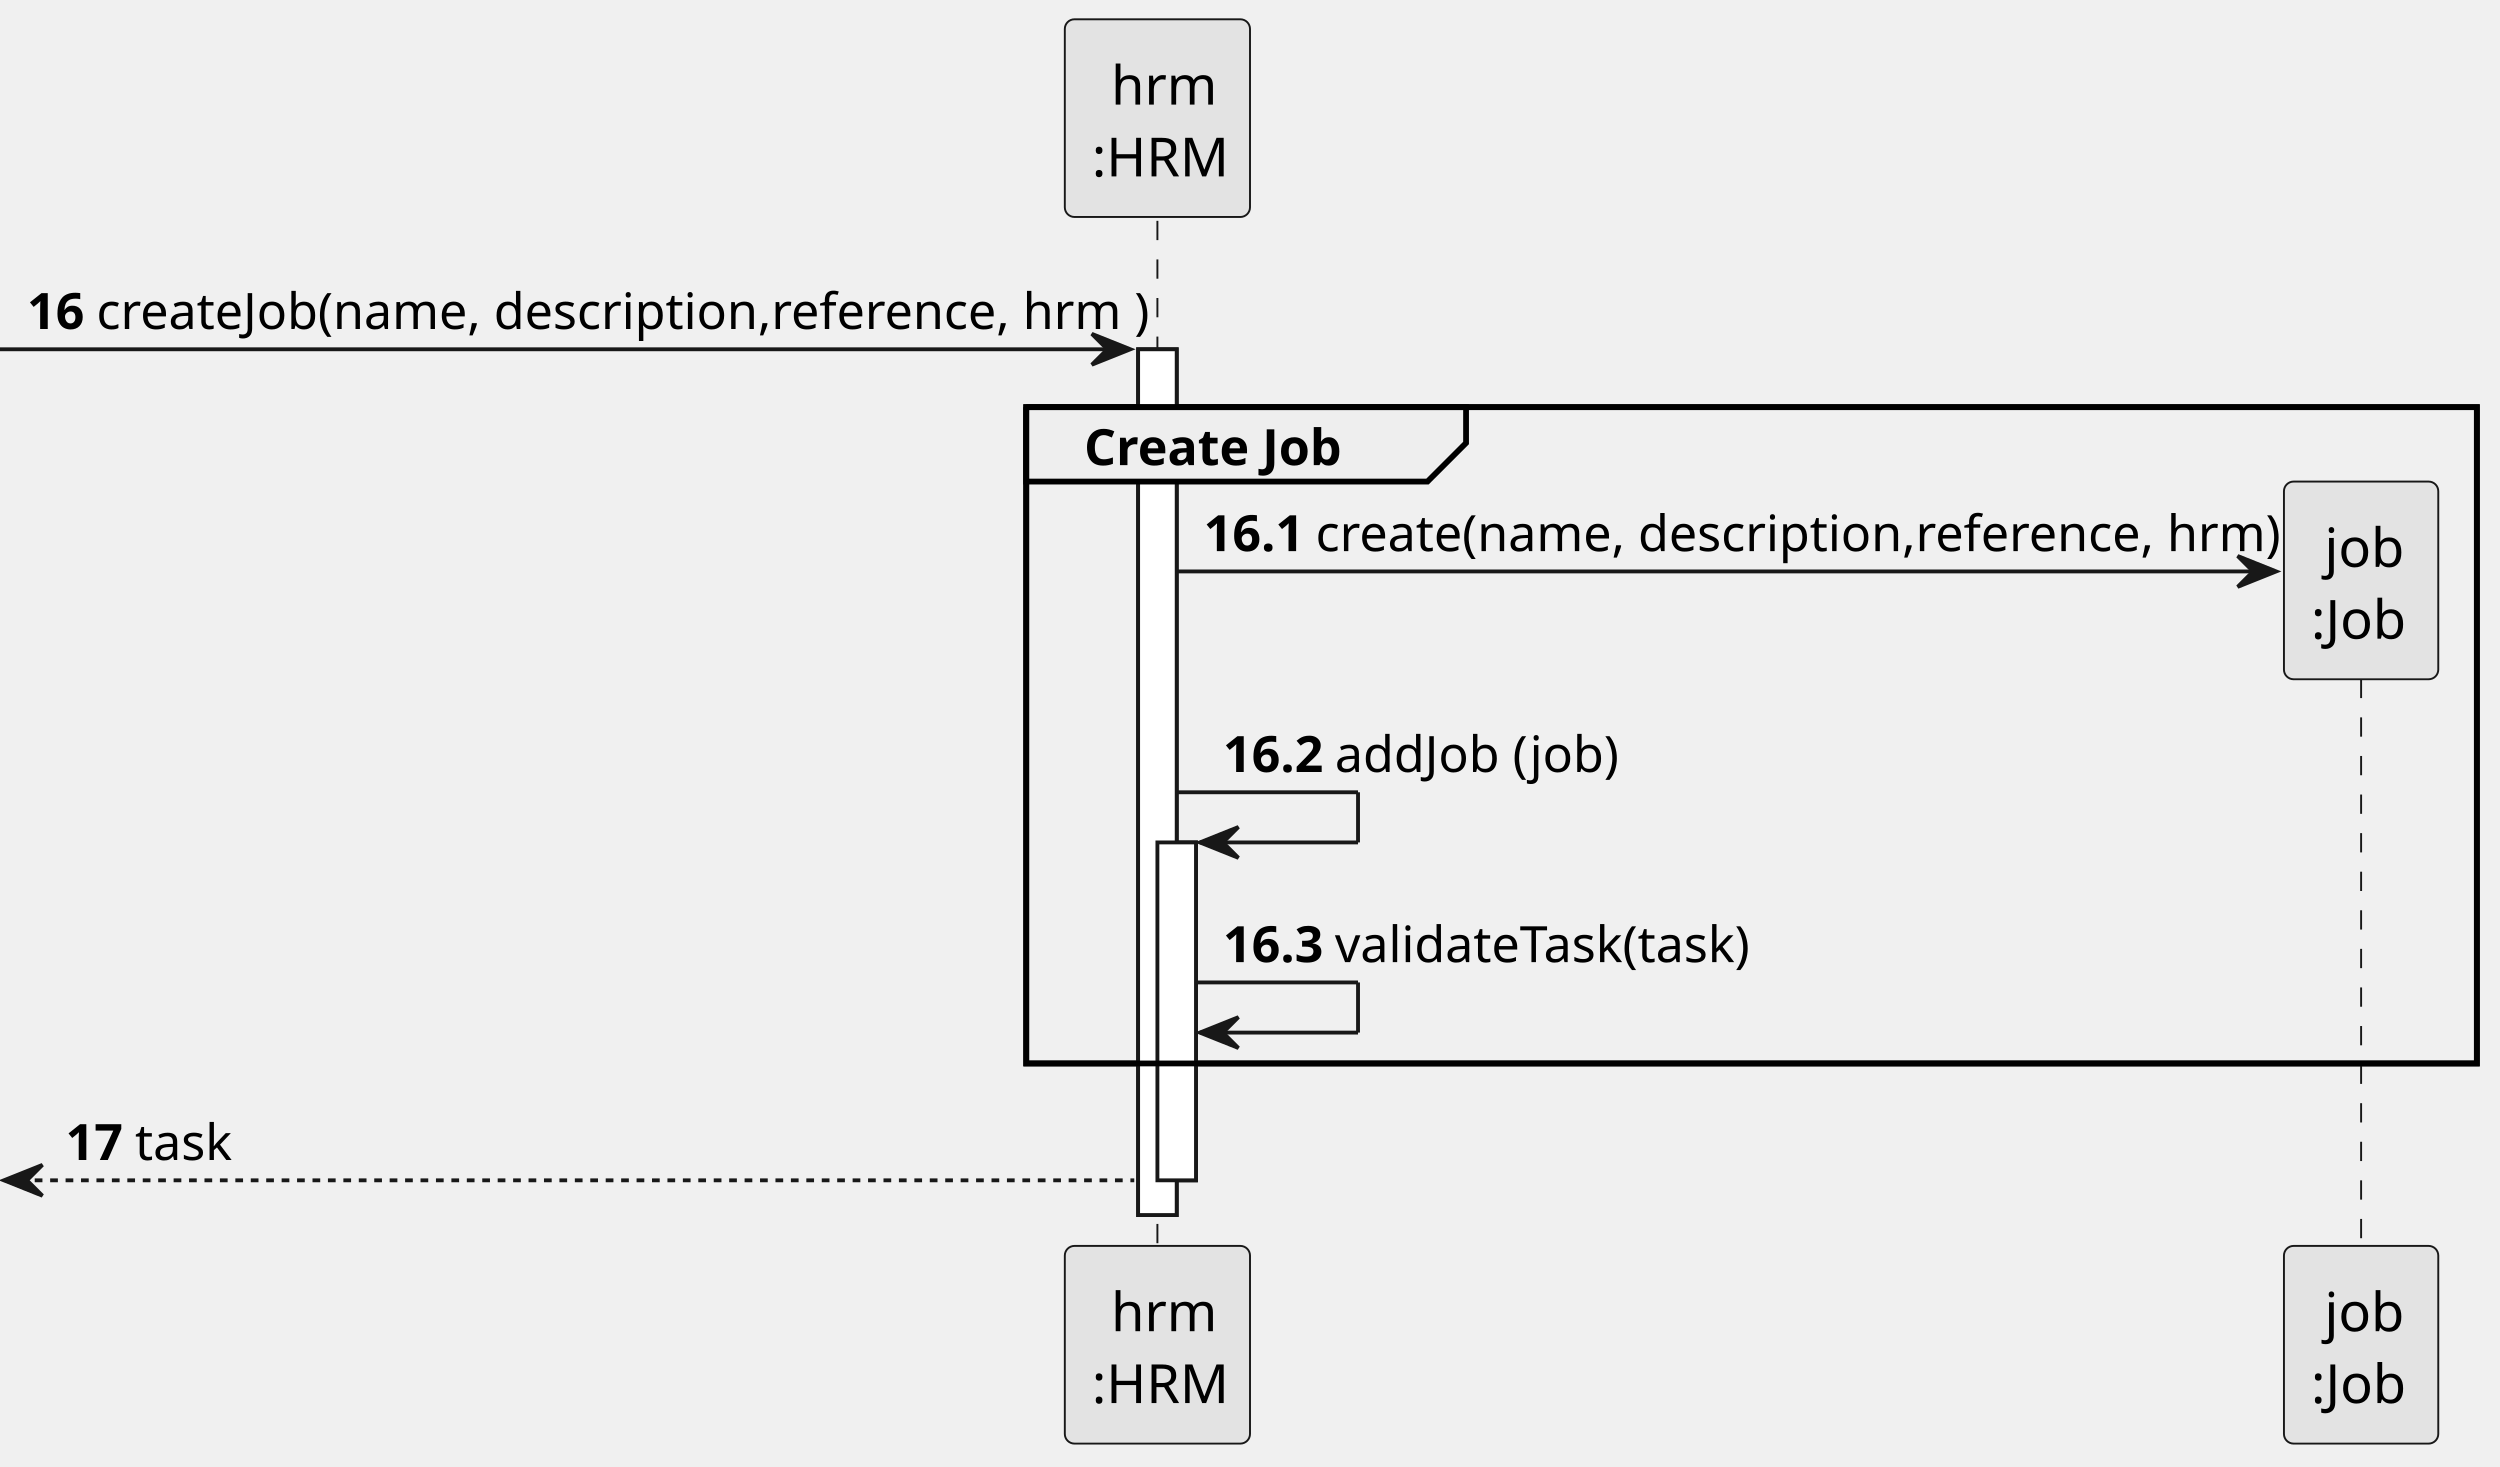
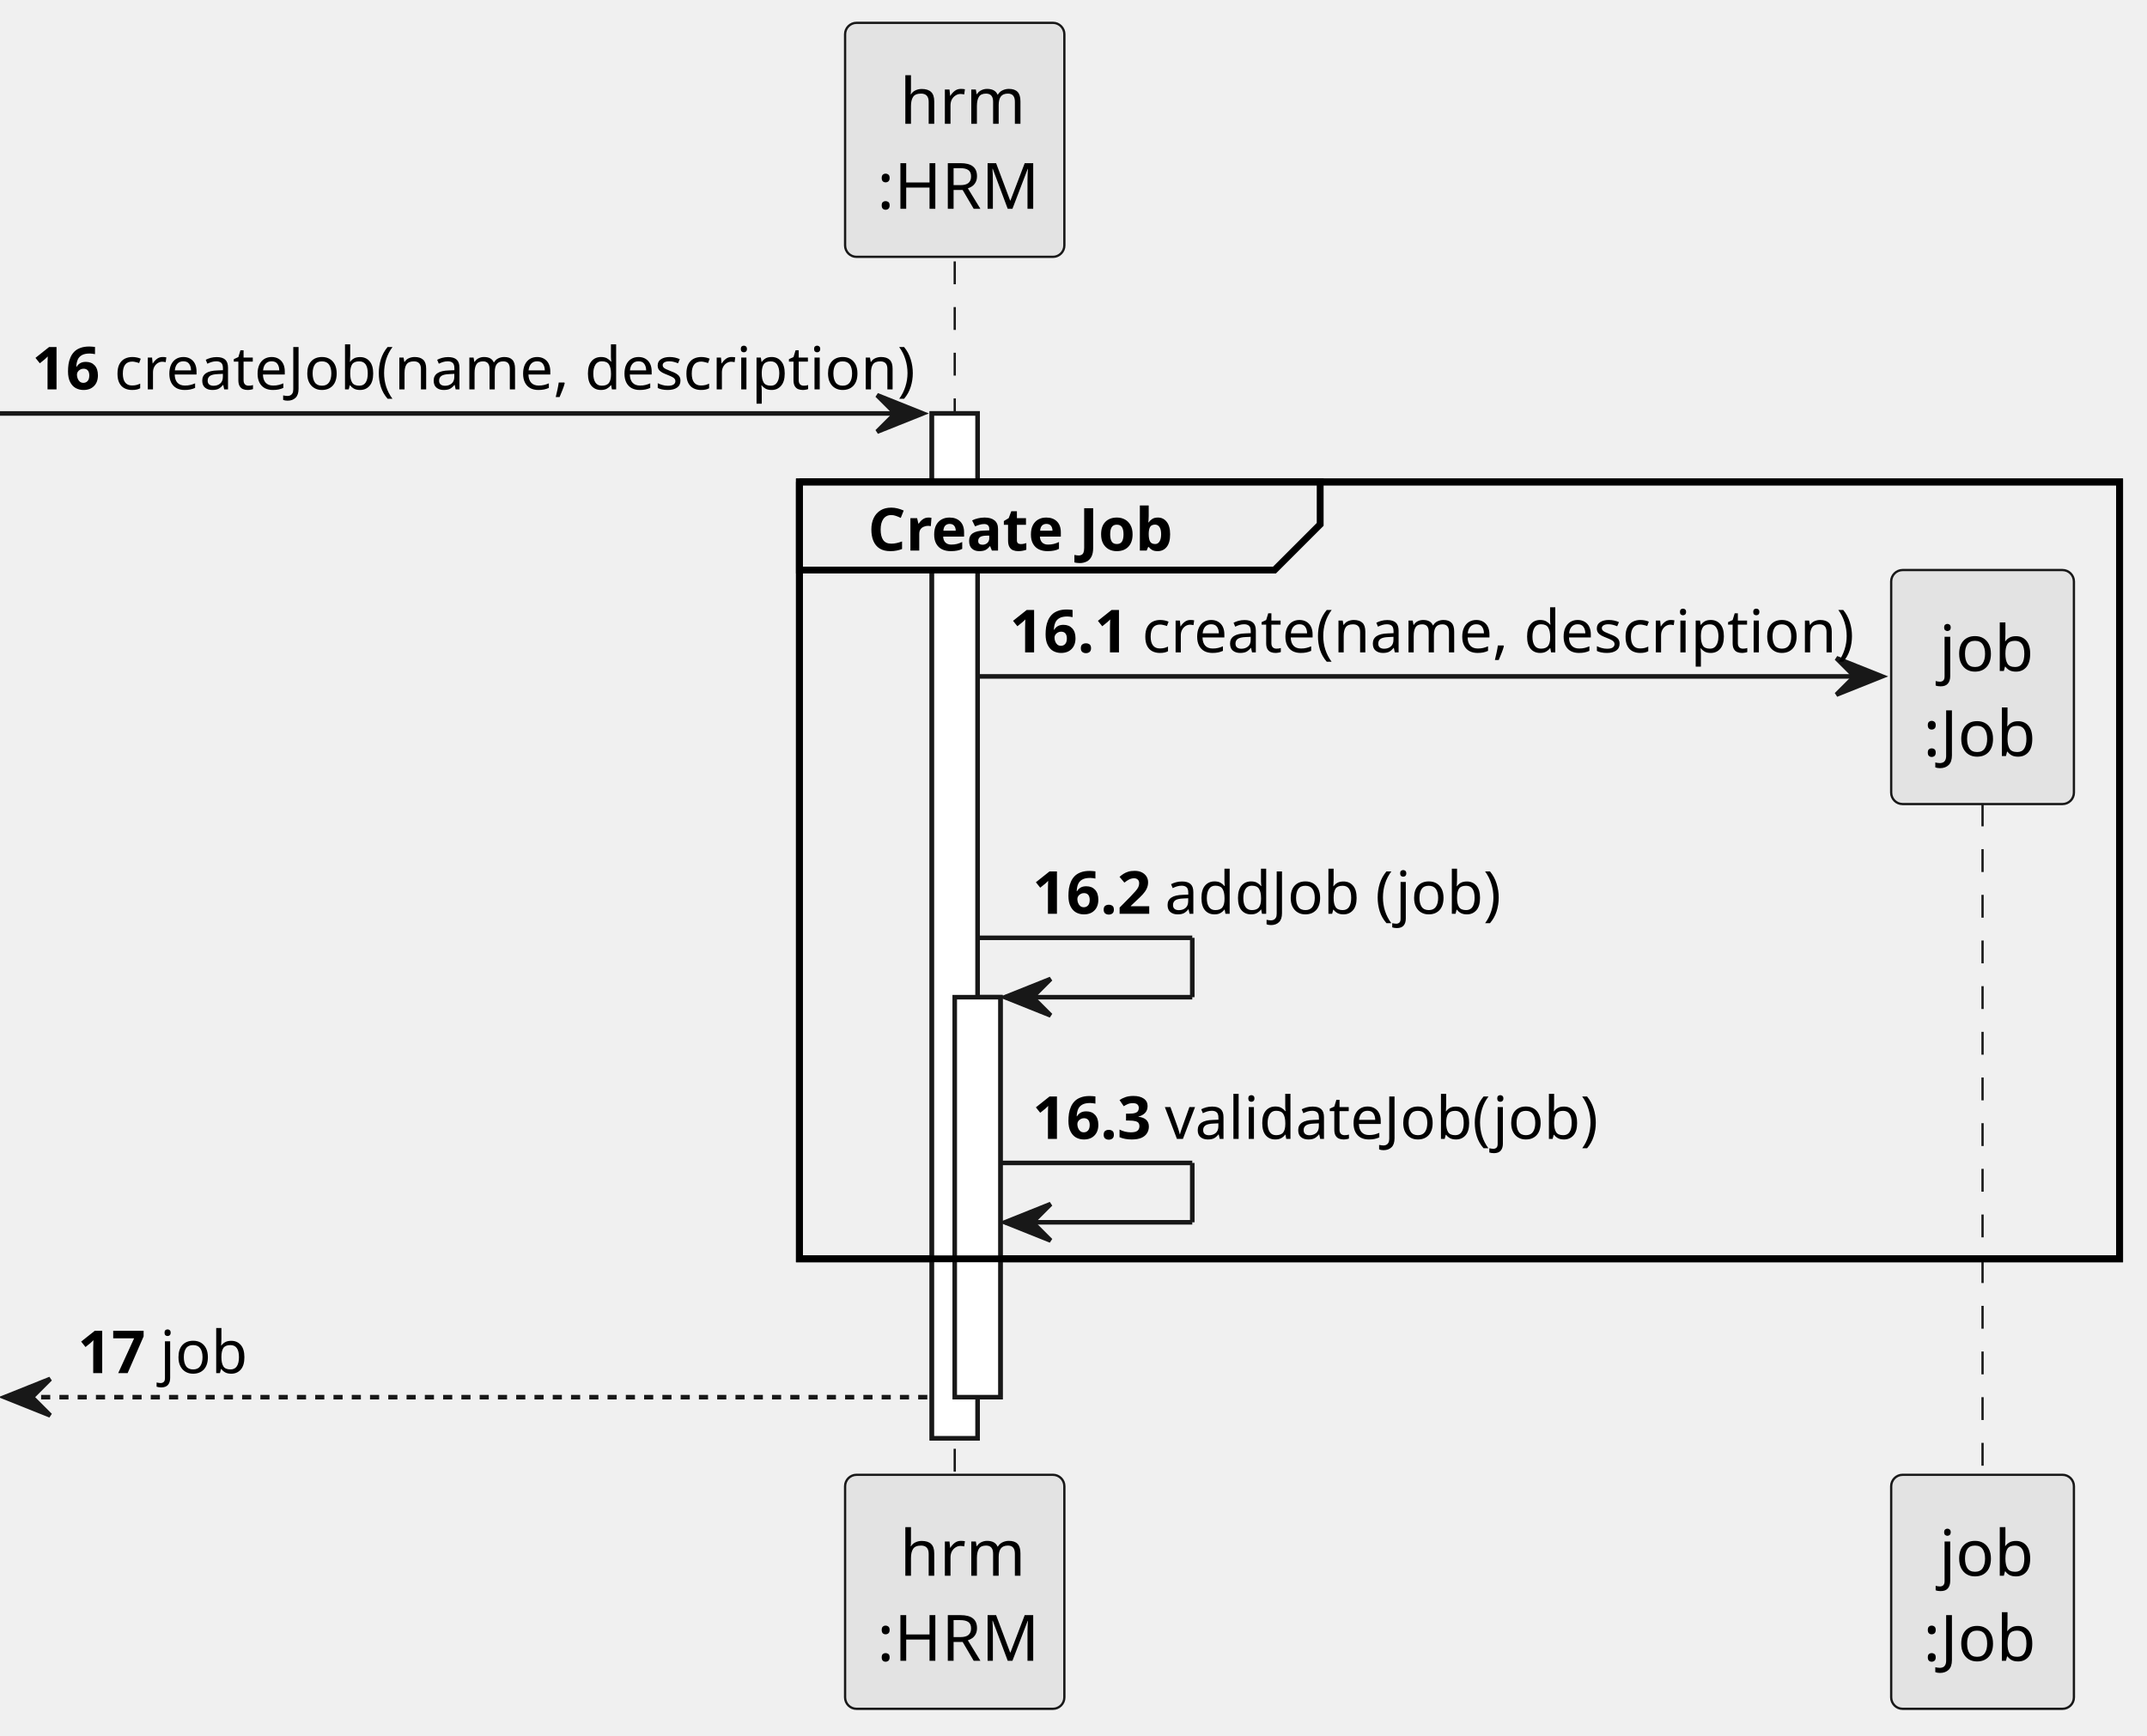
- <svg xmlns="http://www.w3.org/2000/svg" contentStyleType="text/css" height="380px" preserveAspectRatio="none" style="width:648px;height:380px;background:#FFFFFF;" version="1.1" viewBox="0 0 648 380" width="648px" zoomAndPan="magnify">
+ <svg xmlns="http://www.w3.org/2000/svg" contentStyleType="text/css" height="380px" preserveAspectRatio="none" style="width:470px;height:380px;background:#FFFFFF;" version="1.1" viewBox="0 0 470 380" width="470px" zoomAndPan="magnify">
  <defs />
  <g>
-     <rect fill="#FFFFFF" height="224.406" style="stroke:#181818;stroke-width:1.0;" width="10" x="295" y="90.533" />
-     <rect fill="#FFFFFF" height="87.582" style="stroke:#181818;stroke-width:1.0;" width="10" x="300" y="218.357" />
-     <rect fill="none" height="170.115" style="stroke:#000000;stroke-width:1.5;" width="376" x="266" y="105.533" />
-     <line style="stroke:#181818;stroke-width:0.5;stroke-dasharray:5.0,5.0;" x1="300" x2="300" y1="57.242" y2="323.94" />
-     <line style="stroke:#181818;stroke-width:0.5;stroke-dasharray:5.0,5.0;" x1="612" x2="612" y1="165.945" y2="323.94" />
-     <rect fill="#E3E3E3" height="51.242" rx="2.5" ry="2.5" style="stroke:#181818;stroke-width:0.5;" width="48" x="276" y="5" />
-     <text fill="#000000" font-family="sans-serif" font-size="14" lengthAdjust="spacing" textLength="24" x="288" y="27.107">hrm</text>
-     <text fill="#000000" font-family="sans-serif" font-size="14" lengthAdjust="spacing" textLength="34" x="283" y="45.728">:HRM</text>
-     <rect fill="#E3E3E3" height="51.242" rx="2.5" ry="2.5" style="stroke:#181818;stroke-width:0.5;" width="48" x="276" y="322.94" />
-     <text fill="#000000" font-family="sans-serif" font-size="14" lengthAdjust="spacing" textLength="24" x="288" y="345.047">hrm</text>
-     <text fill="#000000" font-family="sans-serif" font-size="14" lengthAdjust="spacing" textLength="34" x="283" y="363.668">:HRM</text>
-     <rect fill="#E3E3E3" height="51.242" rx="2.5" ry="2.5" style="stroke:#181818;stroke-width:0.5;" width="40" x="592" y="322.94" />
-     <text fill="#000000" font-family="sans-serif" font-size="14" lengthAdjust="spacing" textLength="19" x="602.5" y="345.047">job</text>
-     <text fill="#000000" font-family="sans-serif" font-size="14" lengthAdjust="spacing" textLength="26" x="599" y="363.668">:Job</text>
-     <rect fill="#FFFFFF" height="224.406" style="stroke:#181818;stroke-width:1.0;" width="10" x="295" y="90.533" />
-     <rect fill="#FFFFFF" height="87.582" style="stroke:#181818;stroke-width:1.0;" width="10" x="300" y="218.357" />
-     <polygon fill="#181818" points="283,86.533,293,90.533,283,94.533,287,90.533" style="stroke:#181818;stroke-width:1.0;" />
-     <line style="stroke:#181818;stroke-width:1.0;" x1="0" x2="289" y1="90.533" y2="90.533" />
+     <rect fill="#FFFFFF" height="224.406" style="stroke:#181818;stroke-width:1.0;" width="10" x="204" y="90.533" />
+     <rect fill="#FFFFFF" height="87.582" style="stroke:#181818;stroke-width:1.0;" width="10" x="209" y="218.357" />
+     <rect fill="none" height="170.115" style="stroke:#000000;stroke-width:1.5;" width="289" x="175" y="105.533" />
+     <line style="stroke:#181818;stroke-width:0.5;stroke-dasharray:5.0,5.0;" x1="209" x2="209" y1="57.242" y2="323.94" />
+     <line style="stroke:#181818;stroke-width:0.5;stroke-dasharray:5.0,5.0;" x1="434" x2="434" y1="165.945" y2="323.94" />
+     <rect fill="#E3E3E3" height="51.242" rx="2.5" ry="2.5" style="stroke:#181818;stroke-width:0.5;" width="48" x="185" y="5" />
+     <text fill="#000000" font-family="sans-serif" font-size="14" lengthAdjust="spacing" textLength="24" x="197" y="27.107">hrm</text>
+     <text fill="#000000" font-family="sans-serif" font-size="14" lengthAdjust="spacing" textLength="34" x="192" y="45.728">:HRM</text>
+     <rect fill="#E3E3E3" height="51.242" rx="2.5" ry="2.5" style="stroke:#181818;stroke-width:0.5;" width="48" x="185" y="322.94" />
+     <text fill="#000000" font-family="sans-serif" font-size="14" lengthAdjust="spacing" textLength="24" x="197" y="345.047">hrm</text>
+     <text fill="#000000" font-family="sans-serif" font-size="14" lengthAdjust="spacing" textLength="34" x="192" y="363.668">:HRM</text>
+     <rect fill="#E3E3E3" height="51.242" rx="2.5" ry="2.5" style="stroke:#181818;stroke-width:0.5;" width="40" x="414" y="322.94" />
+     <text fill="#000000" font-family="sans-serif" font-size="14" lengthAdjust="spacing" textLength="19" x="424.5" y="345.047">job</text>
+     <text fill="#000000" font-family="sans-serif" font-size="14" lengthAdjust="spacing" textLength="26" x="421" y="363.668">:Job</text>
+     <rect fill="#FFFFFF" height="224.406" style="stroke:#181818;stroke-width:1.0;" width="10" x="204" y="90.533" />
+     <rect fill="#FFFFFF" height="87.582" style="stroke:#181818;stroke-width:1.0;" width="10" x="209" y="218.357" />
+     <polygon fill="#181818" points="192,86.533,202,90.533,192,94.533,196,90.533" style="stroke:#181818;stroke-width:1.0;" />
+     <line style="stroke:#181818;stroke-width:1.0;" x1="0" x2="198" y1="90.533" y2="90.533" />
    <text fill="#000000" font-family="sans-serif" font-size="13" font-weight="bold" lengthAdjust="spacing" textLength="14" x="7" y="85.27">16</text>
-     <text fill="#000000" font-family="sans-serif" font-size="13" lengthAdjust="spacing" textLength="258" x="25" y="85.27">createJob(name, description,reference, hrm )</text>
-     <path d="M266,105.533 L380,105.533 L380,114.824 L370,124.824 L266,124.824 L266,105.533 " fill="#EEEEEE" style="stroke:#000000;stroke-width:1.5;" />
-     <rect fill="none" height="170.115" style="stroke:#000000;stroke-width:1.5;" width="376" x="266" y="105.533" />
-     <text fill="#000000" font-family="sans-serif" font-size="13" font-weight="bold" lengthAdjust="spacing" textLength="69" x="281" y="120.561">Create Job</text>
-     <polygon fill="#181818" points="580,144.115,590,148.115,580,152.115,584,148.115" style="stroke:#181818;stroke-width:1.0;" />
-     <line style="stroke:#181818;stroke-width:1.0;" x1="305" x2="586" y1="148.115" y2="148.115" />
-     <text fill="#000000" font-family="sans-serif" font-size="13" font-weight="bold" lengthAdjust="spacing" textLength="25" x="312" y="142.852">16.1</text>
-     <text fill="#000000" font-family="sans-serif" font-size="13" lengthAdjust="spacing" textLength="234" x="341" y="142.852">create(name, description,reference, hrm)</text>
-     <rect fill="#E3E3E3" height="51.242" rx="2.5" ry="2.5" style="stroke:#181818;stroke-width:0.5;" width="40" x="592" y="124.824" />
-     <text fill="#000000" font-family="sans-serif" font-size="14" lengthAdjust="spacing" textLength="19" x="602.5" y="146.932">job</text>
-     <text fill="#000000" font-family="sans-serif" font-size="14" lengthAdjust="spacing" textLength="26" x="599" y="165.553">:Job</text>
-     <line style="stroke:#181818;stroke-width:1.0;" x1="305" x2="352" y1="205.357" y2="205.357" />
-     <line style="stroke:#181818;stroke-width:1.0;" x1="352" x2="352" y1="205.357" y2="218.357" />
-     <line style="stroke:#181818;stroke-width:1.0;" x1="311" x2="352" y1="218.357" y2="218.357" />
-     <polygon fill="#181818" points="321,214.357,311,218.357,321,222.357,317,218.357" style="stroke:#181818;stroke-width:1.0;" />
-     <text fill="#000000" font-family="sans-serif" font-size="13" font-weight="bold" lengthAdjust="spacing" textLength="25" x="317" y="200.095">16.2</text>
-     <text fill="#000000" font-family="sans-serif" font-size="13" lengthAdjust="spacing" textLength="70" x="346" y="200.095">addJob (job)</text>
-     <line style="stroke:#181818;stroke-width:1.0;" x1="310" x2="352" y1="254.648" y2="254.648" />
-     <line style="stroke:#181818;stroke-width:1.0;" x1="352" x2="352" y1="254.648" y2="267.648" />
-     <line style="stroke:#181818;stroke-width:1.0;" x1="311" x2="352" y1="267.648" y2="267.648" />
-     <polygon fill="#181818" points="321,263.648,311,267.648,321,271.648,317,267.648" style="stroke:#181818;stroke-width:1.0;" />
-     <text fill="#000000" font-family="sans-serif" font-size="13" font-weight="bold" lengthAdjust="spacing" textLength="25" x="317" y="249.386">16.3</text>
-     <text fill="#000000" font-family="sans-serif" font-size="13" lengthAdjust="spacing" textLength="104" x="346" y="249.386">validateTask(task)</text>
+     <text fill="#000000" font-family="sans-serif" font-size="13" lengthAdjust="spacing" textLength="167" x="25" y="85.27">createJob(name, description)</text>
+     <path d="M175,105.533 L289,105.533 L289,114.824 L279,124.824 L175,124.824 L175,105.533 " fill="#EEEEEE" style="stroke:#000000;stroke-width:1.5;" />
+     <rect fill="none" height="170.115" style="stroke:#000000;stroke-width:1.5;" width="289" x="175" y="105.533" />
+     <text fill="#000000" font-family="sans-serif" font-size="13" font-weight="bold" lengthAdjust="spacing" textLength="69" x="190" y="120.561">Create Job</text>
+     <polygon fill="#181818" points="402,144.115,412,148.115,402,152.115,406,148.115" style="stroke:#181818;stroke-width:1.0;" />
+     <line style="stroke:#181818;stroke-width:1.0;" x1="214" x2="408" y1="148.115" y2="148.115" />
+     <text fill="#000000" font-family="sans-serif" font-size="13" font-weight="bold" lengthAdjust="spacing" textLength="25" x="221" y="142.852">16.1</text>
+     <text fill="#000000" font-family="sans-serif" font-size="13" lengthAdjust="spacing" textLength="147" x="250" y="142.852">create(name, description)</text>
+     <rect fill="#E3E3E3" height="51.242" rx="2.5" ry="2.5" style="stroke:#181818;stroke-width:0.5;" width="40" x="414" y="124.824" />
+     <text fill="#000000" font-family="sans-serif" font-size="14" lengthAdjust="spacing" textLength="19" x="424.5" y="146.932">job</text>
+     <text fill="#000000" font-family="sans-serif" font-size="14" lengthAdjust="spacing" textLength="26" x="421" y="165.553">:Job</text>
+     <line style="stroke:#181818;stroke-width:1.0;" x1="214" x2="261" y1="205.357" y2="205.357" />
+     <line style="stroke:#181818;stroke-width:1.0;" x1="261" x2="261" y1="205.357" y2="218.357" />
+     <line style="stroke:#181818;stroke-width:1.0;" x1="220" x2="261" y1="218.357" y2="218.357" />
+     <polygon fill="#181818" points="230,214.357,220,218.357,230,222.357,226,218.357" style="stroke:#181818;stroke-width:1.0;" />
+     <text fill="#000000" font-family="sans-serif" font-size="13" font-weight="bold" lengthAdjust="spacing" textLength="25" x="226" y="200.095">16.2</text>
+     <text fill="#000000" font-family="sans-serif" font-size="13" lengthAdjust="spacing" textLength="70" x="255" y="200.095">addJob (job)</text>
+     <line style="stroke:#181818;stroke-width:1.0;" x1="219" x2="261" y1="254.648" y2="254.648" />
+     <line style="stroke:#181818;stroke-width:1.0;" x1="261" x2="261" y1="254.648" y2="267.648" />
+     <line style="stroke:#181818;stroke-width:1.0;" x1="220" x2="261" y1="267.648" y2="267.648" />
+     <polygon fill="#181818" points="230,263.648,220,267.648,230,271.648,226,267.648" style="stroke:#181818;stroke-width:1.0;" />
+     <text fill="#000000" font-family="sans-serif" font-size="13" font-weight="bold" lengthAdjust="spacing" textLength="25" x="226" y="249.386">16.3</text>
+     <text fill="#000000" font-family="sans-serif" font-size="13" lengthAdjust="spacing" textLength="88" x="255" y="249.386">validateJob(job)</text>
    <polygon fill="#181818" points="11,301.94,1,305.94,11,309.94,7,305.94" style="stroke:#181818;stroke-width:1.0;" />
-     <line style="stroke:#181818;stroke-width:1.0;stroke-dasharray:2.0,2.0;" x1="5" x2="294" y1="305.94" y2="305.94" />
+     <line style="stroke:#181818;stroke-width:1.0;stroke-dasharray:2.0,2.0;" x1="5" x2="203" y1="305.94" y2="305.94" />
    <text fill="#000000" font-family="sans-serif" font-size="13" font-weight="bold" lengthAdjust="spacing" textLength="14" x="17" y="300.677">17</text>
-     <text fill="#000000" font-family="sans-serif" font-size="13" lengthAdjust="spacing" textLength="25" x="35" y="300.677">task</text>
+     <text fill="#000000" font-family="sans-serif" font-size="13" lengthAdjust="spacing" textLength="17" x="35" y="300.677">job</text>
  </g>
</svg>
